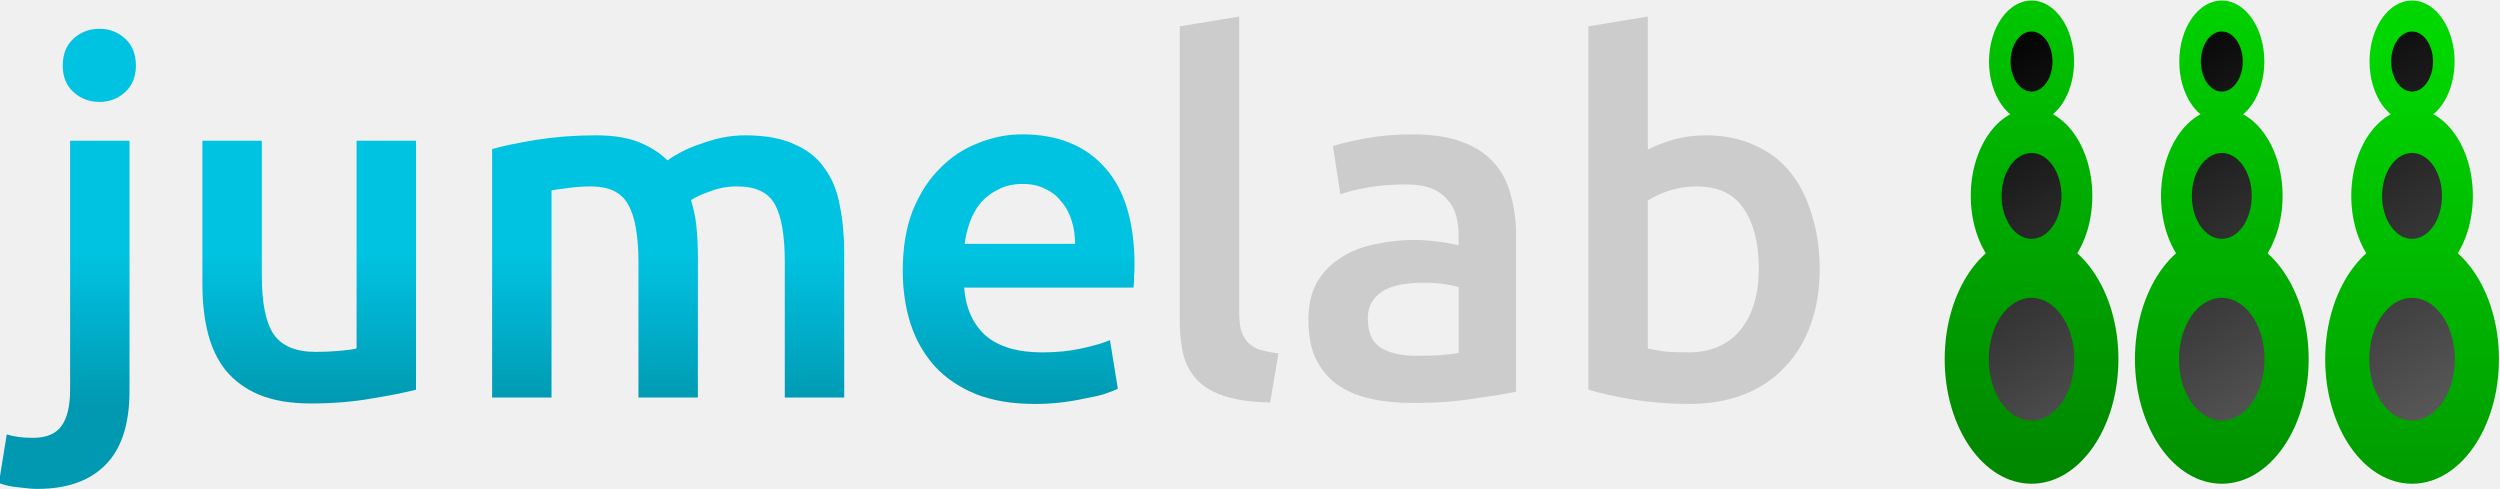
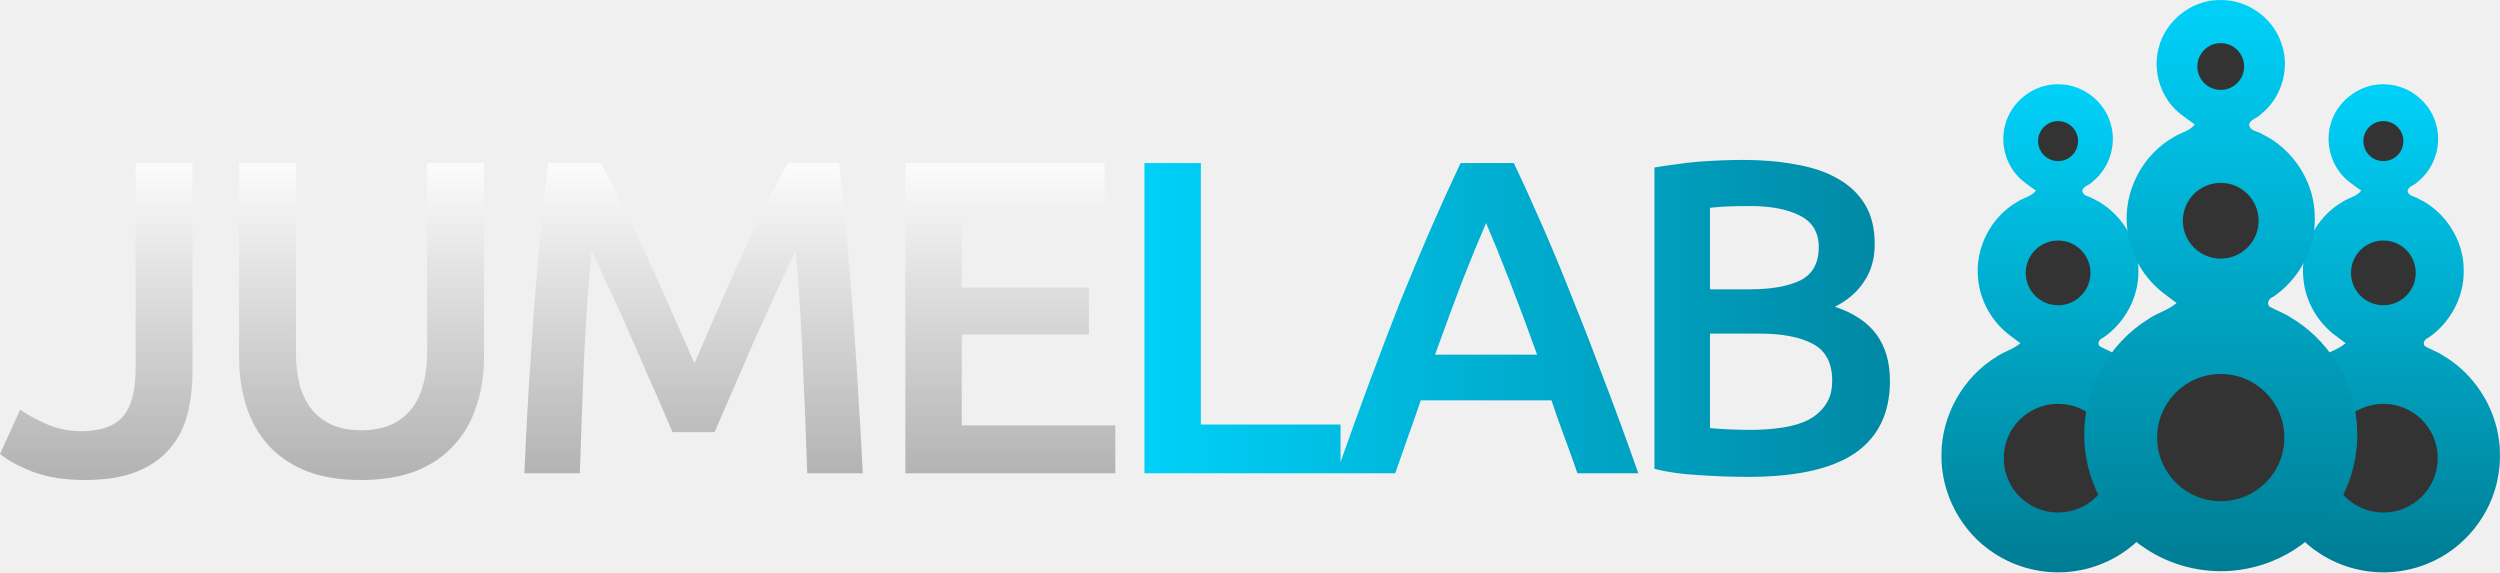
- <svg xmlns="http://www.w3.org/2000/svg" xmlns:xlink="http://www.w3.org/1999/xlink" width="453.6" height="88.706" viewBox="0 0 453.6 88.706" id="svg4736" version="1.1">
-   <defs id="defs4738">
-     <linearGradient id="linearGradient4205">
-       <stop style="stop-color:#0099b1;stop-opacity:1" offset="0" id="stop4207" />
-       <stop style="stop-color:#00c3e2;stop-opacity:1" offset="1" id="stop4209" />
+ <svg xmlns="http://www.w3.org/2000/svg" xmlns:xlink="http://www.w3.org/1999/xlink" width="300" height="68.68" viewBox="0 0 300 68.68" version="1.1" id="svg5">
+   <defs id="defs2">
+     <linearGradient id="linearGradient78252">
+       <stop style="stop-color:#b3b3b3;stop-opacity:1" offset="0" id="stop78248" />
+       <stop style="stop-color:#ffffff;stop-opacity:1" offset="1" id="stop78250" />
    </linearGradient>
-     <linearGradient id="linearGradient4199">
-       <stop style="stop-color:#0099b1;stop-opacity:1" offset="0" id="stop4201" />
-       <stop style="stop-color:#00c3e2;stop-opacity:1" offset="1" id="stop4203" />
+     <linearGradient id="linearGradient77479">
+       <stop style="stop-color:#00d6ff;stop-opacity:1" offset="0" id="stop77475" />
+       <stop style="stop-color:#0088a4;stop-opacity:1" offset="1" id="stop77477" />
    </linearGradient>
-     <linearGradient id="linearGradient4193">
-       <stop style="stop-color:#0099b1;stop-opacity:1" offset="0" id="stop4195" />
-       <stop style="stop-color:#00c3e2;stop-opacity:1" offset="1" id="stop4197" />
+     <linearGradient id="linearGradient52743">
+       <stop style="stop-color:#007d94;stop-opacity:1" offset="0" id="stop52739" />
+       <stop style="stop-color:#00d0f8;stop-opacity:1" offset="1" id="stop52741" />
    </linearGradient>
-     <linearGradient id="linearGradient5188">
-       <stop id="stop5190" offset="0" style="stop-color:#0099b1;stop-opacity:1" />
-       <stop id="stop5192" offset="1" style="stop-color:#00c3e2;stop-opacity:1" />
+     <linearGradient id="linearGradient51621">
+       <stop style="stop-color:#000000;stop-opacity:1" offset="0" id="stop51617" />
+       <stop style="stop-color:#4d4d4d;stop-opacity:1" offset="1" id="stop51619" />
    </linearGradient>
-     <linearGradient xlink:href="#linearGradient6757" id="linearGradient6818" gradientUnits="userSpaceOnUse" x1="149.137" y1="118.936" x2="149.137" y2="41.098" gradientTransform="matrix(0.9132463,0,0,0.9132463,264.4996,-65.43259)" />
-     <linearGradient id="linearGradient6757">
-       <stop style="stop-color:#008900;stop-opacity:1" offset="0" id="stop6759" />
-       <stop style="stop-color:#00d700;stop-opacity:1" offset="1" id="stop6761" />
-     </linearGradient>
-     <linearGradient xlink:href="#linearGradient6784" id="linearGradient6836" gradientUnits="userSpaceOnUse" x1="178.715" y1="46.702" x2="212.963" y2="102.745" gradientTransform="matrix(0.9132463,0,0,0.9132463,264.4996,-65.43259)" />
-     <linearGradient id="linearGradient6784">
-       <stop style="stop-color:#000000;stop-opacity:1" offset="0" id="stop6786" />
-       <stop style="stop-color:#656565;stop-opacity:1" offset="1" id="stop6788" />
-     </linearGradient>
-     <linearGradient xlink:href="#linearGradient5188" id="linearGradient6114" gradientUnits="userSpaceOnUse" gradientTransform="matrix(1.25951,0,0,1.25951,119.7845,-688.9225)" x1="225.714" y1="656.648" x2="225.714" y2="634.505" />
-     <linearGradient xlink:href="#linearGradient4205" id="linearGradient6116" gradientUnits="userSpaceOnUse" gradientTransform="matrix(1.25951,0,0,1.25951,119.7845,-688.9225)" x1="225.714" y1="656.648" x2="225.714" y2="634.505" />
-     <linearGradient xlink:href="#linearGradient4199" id="linearGradient6118" gradientUnits="userSpaceOnUse" gradientTransform="matrix(1.25951,0,0,1.25951,119.7845,-688.9225)" x1="225.714" y1="656.648" x2="225.714" y2="634.505" />
-     <linearGradient xlink:href="#linearGradient4193" id="linearGradient6120" gradientUnits="userSpaceOnUse" gradientTransform="matrix(1.25951,0,0,1.25951,119.7845,-688.9225)" x1="225.714" y1="656.648" x2="225.714" y2="634.505" />
-     <linearGradient xlink:href="#linearGradient6757" id="linearGradient6122" gradientUnits="userSpaceOnUse" gradientTransform="matrix(0.9132463,0,0,0.9132463,264.4996,-65.43259)" x1="149.137" y1="118.936" x2="149.137" y2="41.098" />
-     <linearGradient xlink:href="#linearGradient6757" id="linearGradient6124" gradientUnits="userSpaceOnUse" gradientTransform="matrix(0.9132463,0,0,0.9132463,264.4996,-65.43259)" x1="149.137" y1="118.936" x2="149.137" y2="41.098" />
-     <linearGradient xlink:href="#linearGradient6757" id="linearGradient6126" gradientUnits="userSpaceOnUse" gradientTransform="matrix(0.9132463,0,0,0.9132463,264.4996,-65.43259)" x1="149.137" y1="118.936" x2="149.137" y2="41.098" />
-     <linearGradient xlink:href="#linearGradient6757" id="linearGradient6128" gradientUnits="userSpaceOnUse" gradientTransform="matrix(0.9132463,0,0,0.9132463,264.4996,-65.43259)" x1="149.137" y1="118.936" x2="149.137" y2="41.098" />
-     <linearGradient xlink:href="#linearGradient6757" id="linearGradient6130" gradientUnits="userSpaceOnUse" gradientTransform="matrix(0.9132463,0,0,0.9132463,264.4996,-65.43259)" x1="149.137" y1="118.936" x2="149.137" y2="41.098" />
-     <linearGradient xlink:href="#linearGradient6757" id="linearGradient6132" gradientUnits="userSpaceOnUse" gradientTransform="matrix(0.9132463,0,0,0.9132463,264.4996,-65.43259)" x1="149.137" y1="118.936" x2="149.137" y2="41.098" />
-     <linearGradient xlink:href="#linearGradient6757" id="linearGradient6134" gradientUnits="userSpaceOnUse" gradientTransform="matrix(0.9132463,0,0,0.9132463,264.4996,-65.43259)" x1="149.137" y1="118.936" x2="149.137" y2="41.098" />
-     <linearGradient xlink:href="#linearGradient6757" id="linearGradient6136" gradientUnits="userSpaceOnUse" gradientTransform="matrix(0.9132463,0,0,0.9132463,264.4996,-65.43259)" x1="149.137" y1="118.936" x2="149.137" y2="41.098" />
-     <linearGradient xlink:href="#linearGradient6784" id="linearGradient6138" gradientUnits="userSpaceOnUse" gradientTransform="matrix(0.9132463,0,0,0.9132463,264.4996,-65.43259)" x1="178.715" y1="46.702" x2="212.963" y2="102.745" />
-     <linearGradient xlink:href="#linearGradient6784" id="linearGradient6140" gradientUnits="userSpaceOnUse" gradientTransform="matrix(0.9132463,0,0,0.9132463,264.4996,-65.43259)" x1="178.715" y1="46.702" x2="212.963" y2="102.745" />
-     <linearGradient xlink:href="#linearGradient6784" id="linearGradient6142" gradientUnits="userSpaceOnUse" gradientTransform="matrix(0.9132463,0,0,0.9132463,264.4996,-65.43259)" x1="178.715" y1="46.702" x2="212.963" y2="102.745" />
-     <linearGradient xlink:href="#linearGradient6784" id="linearGradient6144" gradientUnits="userSpaceOnUse" gradientTransform="matrix(0.9132463,0,0,0.9132463,264.4996,-65.43259)" x1="178.715" y1="46.702" x2="212.963" y2="102.745" />
-     <linearGradient xlink:href="#linearGradient6784" id="linearGradient6146" gradientUnits="userSpaceOnUse" gradientTransform="matrix(0.9132463,0,0,0.9132463,264.4996,-65.43259)" x1="178.715" y1="46.702" x2="212.963" y2="102.745" />
-     <linearGradient xlink:href="#linearGradient6784" id="linearGradient6148" gradientUnits="userSpaceOnUse" gradientTransform="matrix(0.9132463,0,0,0.9132463,264.4996,-65.43259)" x1="178.715" y1="46.702" x2="212.963" y2="102.745" />
-     <linearGradient xlink:href="#linearGradient6784" id="linearGradient6150" gradientUnits="userSpaceOnUse" gradientTransform="matrix(0.9132463,0,0,0.9132463,264.4996,-65.43259)" x1="178.715" y1="46.702" x2="212.963" y2="102.745" />
-     <linearGradient xlink:href="#linearGradient6784" id="linearGradient6152" gradientUnits="userSpaceOnUse" gradientTransform="matrix(0.9132463,0,0,0.9132463,264.4996,-65.43259)" x1="178.715" y1="46.702" x2="212.963" y2="102.745" />
+     <linearGradient xlink:href="#linearGradient51621" id="linearGradient51623" x1="59.803" y1="98.465" x2="59.803" y2="78.745" gradientUnits="userSpaceOnUse" />
+     <linearGradient xlink:href="#linearGradient52743" id="linearGradient67960" gradientUnits="userSpaceOnUse" x1="129.742" y1="98.147" x2="129.742" y2="79.156" gradientTransform="matrix(1.553718,0,0,1.553718,-74.22177,-48.51441)" />
+     <linearGradient xlink:href="#linearGradient52743" id="linearGradient67970" gradientUnits="userSpaceOnUse" x1="129.742" y1="98.147" x2="129.742" y2="79.156" gradientTransform="matrix(1.553718,0,0,1.553718,-54.2084,-48.51441)" />
+     <linearGradient xlink:href="#linearGradient52743" id="linearGradient67980" gradientUnits="userSpaceOnUse" x1="129.742" y1="98.147" x2="129.742" y2="79.156" gradientTransform="matrix(1.818352,0,0,1.818352,-98.53108,-74.59565)" />
+     <linearGradient xlink:href="#linearGradient78252" id="linearGradient78054" gradientUnits="userSpaceOnUse" x1="36.305" y1="98.109" x2="36.305" y2="78.19" gradientTransform="scale(3.779528)" />
+     <linearGradient xlink:href="#linearGradient77479" id="linearGradient1604" gradientUnits="userSpaceOnUse" gradientTransform="scale(3.779528)" x1="67.625" y1="89.571" x2="116.886" y2="89.571" />
  </defs>
-   <g id="layer1" transform="translate(-255.1047,-64.55536)">
-     <g id="g7492">
-       <g transform="matrix(1.453959,0,0,1.453959,27.4453,83.52371)" id="g4394">
-         <g id="g4370">
-           <path id="path5194-2-29-0" d="m 420.936,31.776 a 10.84,15.543 0 0 1 -10.84,15.543 10.84,15.543 0 0 1 -10.84,-15.543 10.84,15.543 0 0 1 10.84,-15.543 10.84,15.543 0 0 1 10.84,15.543 z" style="font-style:normal;font-variant:normal;font-weight:500;font-stretch:normal;font-size:medium;line-height:100%;font-family:Ubuntu;-inkscape-font-specification:'Ubuntu, Medium';text-align:center;letter-spacing:0px;word-spacing:0px;writing-mode:lr-tb;text-anchor:middle;opacity:1;fill:url(#linearGradient6122);fill-opacity:1;fill-rule:nonzero;stroke:#ffffff;stroke-width:0.268;stroke-linecap:butt;stroke-linejoin:miter;stroke-miterlimit:4;stroke-dasharray:0.805, 0.805;stroke-dashoffset:0;stroke-opacity:0" />
-           <path id="path5194-2-2-1-2" d="m 417.681,11.402 a 7.585,10.877 0 0 1 -7.585,10.877 7.585,10.877 0 0 1 -7.585,-10.877 7.585,10.877 0 0 1 7.585,-10.877 7.585,10.877 0 0 1 7.585,10.877 z" style="font-style:normal;font-variant:normal;font-weight:500;font-stretch:normal;font-size:medium;line-height:100%;font-family:Ubuntu;-inkscape-font-specification:'Ubuntu, Medium';text-align:center;letter-spacing:0px;word-spacing:0px;writing-mode:lr-tb;text-anchor:middle;opacity:1;fill:url(#linearGradient6124);fill-opacity:1;fill-rule:nonzero;stroke:#ffffff;stroke-width:0.188;stroke-linecap:butt;stroke-linejoin:miter;stroke-miterlimit:4;stroke-dasharray:0.563, 0.563;stroke-dashoffset:0;stroke-opacity:0" />
-           <path id="path5194-2-2-3-7-8" d="m 415.403,-5.368 a 5.307,7.612 0 0 1 -5.307,7.612 5.307,7.612 0 0 1 -5.307,-7.612 5.307,7.612 0 0 1 5.307,-7.612 5.307,7.612 0 0 1 5.307,7.612 z" style="font-style:normal;font-variant:normal;font-weight:500;font-stretch:normal;font-size:medium;line-height:100%;font-family:Ubuntu;-inkscape-font-specification:'Ubuntu, Medium';text-align:center;letter-spacing:0px;word-spacing:0px;writing-mode:lr-tb;text-anchor:middle;opacity:1;fill:url(#linearGradient6126);fill-opacity:1;fill-rule:nonzero;stroke:#ffffff;stroke-width:0.131;stroke-linecap:butt;stroke-linejoin:miter;stroke-miterlimit:4;stroke-dasharray:0.394, 0.394;stroke-dashoffset:0;stroke-opacity:0" />
-           <path id="path5194-9-2-7-0-3" d="m 415.435,31.776 a 5.339,7.655 0 0 1 -5.339,7.655 5.339,7.655 0 0 1 -5.339,-7.655 5.339,7.655 0 0 1 5.339,-7.655 5.339,7.655 0 0 1 5.339,7.655 z" style="font-style:normal;font-variant:normal;font-weight:500;font-stretch:normal;font-size:medium;line-height:100%;font-family:Ubuntu;-inkscape-font-specification:'Ubuntu, Medium';text-align:center;letter-spacing:0px;word-spacing:0px;writing-mode:lr-tb;text-anchor:middle;opacity:1;fill:url(#linearGradient6138);fill-opacity:1;fill-rule:nonzero;stroke:#ffffff;stroke-width:0.132;stroke-linecap:butt;stroke-linejoin:miter;stroke-miterlimit:4;stroke-dasharray:0.396, 0.396;stroke-dashoffset:0;stroke-opacity:0" />
-           <path id="path5194-9-2-7-5-7-1" d="m 413.832,11.402 a 3.736,5.357 0 0 1 -3.736,5.357 3.736,5.357 0 0 1 -3.736,-5.357 3.736,5.357 0 0 1 3.736,-5.357 3.736,5.357 0 0 1 3.736,5.357 z" style="font-style:normal;font-variant:normal;font-weight:500;font-stretch:normal;font-size:medium;line-height:100%;font-family:Ubuntu;-inkscape-font-specification:'Ubuntu, Medium';text-align:center;letter-spacing:0px;word-spacing:0px;writing-mode:lr-tb;text-anchor:middle;opacity:1;fill:url(#linearGradient6140);fill-opacity:1;fill-rule:nonzero;stroke:#ffffff;stroke-width:0.092;stroke-linecap:butt;stroke-linejoin:miter;stroke-miterlimit:4;stroke-dasharray:0.277, 0.277;stroke-dashoffset:0;stroke-opacity:0" />
-           <path id="path5194-9-2-7-5-6-5-3" d="m 412.71,-5.368 a 2.614,3.749 0 0 1 -2.614,3.749 2.614,3.749 0 0 1 -2.614,-3.749 2.614,3.749 0 0 1 2.614,-3.749 2.614,3.749 0 0 1 2.614,3.749 z" style="font-style:normal;font-variant:normal;font-weight:500;font-stretch:normal;font-size:medium;line-height:100%;font-family:Ubuntu;-inkscape-font-specification:'Ubuntu, Medium';text-align:center;letter-spacing:0px;word-spacing:0px;writing-mode:lr-tb;text-anchor:middle;opacity:1;fill:url(#linearGradient6142);fill-opacity:1;fill-rule:nonzero;stroke:#ffffff;stroke-width:0.065;stroke-linecap:butt;stroke-linejoin:miter;stroke-miterlimit:4;stroke-dasharray:0.194, 0.194;stroke-dashoffset:0;stroke-opacity:0" />
-         </g>
-         <g id="g4378" transform="translate(0,10.25693)">
-           <path id="path5194-2-3-3-5" d="M 444.678,21.519 A 10.84,15.543 0 0 1 433.838,37.062 10.84,15.543 0 0 1 422.999,21.519 10.84,15.543 0 0 1 433.838,5.976 10.84,15.543 0 0 1 444.678,21.519 Z" style="font-style:normal;font-variant:normal;font-weight:500;font-stretch:normal;font-size:medium;line-height:100%;font-family:Ubuntu;-inkscape-font-specification:'Ubuntu, Medium';text-align:center;letter-spacing:0px;word-spacing:0px;writing-mode:lr-tb;text-anchor:middle;opacity:1;fill:url(#linearGradient6128);fill-opacity:1;fill-rule:nonzero;stroke:#ffffff;stroke-width:0.268;stroke-linecap:butt;stroke-linejoin:miter;stroke-miterlimit:4;stroke-dasharray:0.805, 0.805;stroke-dashoffset:0;stroke-opacity:0" />
-           <path id="path5194-2-2-34-8-6" d="m 441.423,1.146 a 7.585,10.877 0 0 1 -7.585,10.877 7.585,10.877 0 0 1 -7.585,-10.877 7.585,10.877 0 0 1 7.585,-10.877 7.585,10.877 0 0 1 7.585,10.877 z" style="font-style:normal;font-variant:normal;font-weight:500;font-stretch:normal;font-size:medium;line-height:100%;font-family:Ubuntu;-inkscape-font-specification:'Ubuntu, Medium';text-align:center;letter-spacing:0px;word-spacing:0px;writing-mode:lr-tb;text-anchor:middle;opacity:1;fill:url(#linearGradient6130);fill-opacity:1;fill-rule:nonzero;stroke:#ffffff;stroke-width:0.188;stroke-linecap:butt;stroke-linejoin:miter;stroke-miterlimit:4;stroke-dasharray:0.563, 0.563;stroke-dashoffset:0;stroke-opacity:0" />
-           <path id="path5194-2-2-3-8-5-3" d="m 439.146,-15.625 a 5.307,7.612 0 0 1 -5.307,7.612 5.307,7.612 0 0 1 -5.307,-7.612 5.307,7.612 0 0 1 5.307,-7.612 5.307,7.612 0 0 1 5.307,7.612 z" style="font-style:normal;font-variant:normal;font-weight:500;font-stretch:normal;font-size:medium;line-height:100%;font-family:Ubuntu;-inkscape-font-specification:'Ubuntu, Medium';text-align:center;letter-spacing:0px;word-spacing:0px;writing-mode:lr-tb;text-anchor:middle;opacity:1;fill:url(#linearGradient6132);fill-opacity:1;fill-rule:nonzero;stroke:#ffffff;stroke-width:0.131;stroke-linecap:butt;stroke-linejoin:miter;stroke-miterlimit:4;stroke-dasharray:0.394, 0.394;stroke-dashoffset:0;stroke-opacity:0" />
-           <path id="path5194-9-2-7-8-7-2" d="m 439.177,21.519 a 5.339,7.655 0 0 1 -5.339,7.655 5.339,7.655 0 0 1 -5.339,-7.655 5.339,7.655 0 0 1 5.339,-7.655 5.339,7.655 0 0 1 5.339,7.655 z" style="font-style:normal;font-variant:normal;font-weight:500;font-stretch:normal;font-size:medium;line-height:100%;font-family:Ubuntu;-inkscape-font-specification:'Ubuntu, Medium';text-align:center;letter-spacing:0px;word-spacing:0px;writing-mode:lr-tb;text-anchor:middle;opacity:1;fill:url(#linearGradient6144);fill-opacity:1;fill-rule:nonzero;stroke:#ffffff;stroke-width:0.132;stroke-linecap:butt;stroke-linejoin:miter;stroke-miterlimit:4;stroke-dasharray:0.396, 0.396;stroke-dashoffset:0;stroke-opacity:0" />
-           <path id="path5194-9-2-7-5-1-5-4" d="m 437.574,1.146 a 3.736,5.357 0 0 1 -3.736,5.357 3.736,5.357 0 0 1 -3.736,-5.357 3.736,5.357 0 0 1 3.736,-5.357 3.736,5.357 0 0 1 3.736,5.357 z" style="font-style:normal;font-variant:normal;font-weight:500;font-stretch:normal;font-size:medium;line-height:100%;font-family:Ubuntu;-inkscape-font-specification:'Ubuntu, Medium';text-align:center;letter-spacing:0px;word-spacing:0px;writing-mode:lr-tb;text-anchor:middle;opacity:1;fill:url(#linearGradient6146);fill-opacity:1;fill-rule:nonzero;stroke:#ffffff;stroke-width:0.092;stroke-linecap:butt;stroke-linejoin:miter;stroke-miterlimit:4;stroke-dasharray:0.277, 0.277;stroke-dashoffset:0;stroke-opacity:0" />
-           <path id="path5194-9-2-7-5-6-6-7-6" d="m 436.452,-15.625 a 2.614,3.749 0 0 1 -2.614,3.749 2.614,3.749 0 0 1 -2.614,-3.749 2.614,3.749 0 0 1 2.614,-3.749 2.614,3.749 0 0 1 2.614,3.749 z" style="font-style:normal;font-variant:normal;font-weight:500;font-stretch:normal;font-size:medium;line-height:100%;font-family:Ubuntu;-inkscape-font-specification:'Ubuntu, Medium';text-align:center;letter-spacing:0px;word-spacing:0px;writing-mode:lr-tb;text-anchor:middle;opacity:1;fill:url(#linearGradient6148);fill-opacity:1;fill-rule:nonzero;stroke:#ffffff;stroke-width:0.065;stroke-linecap:butt;stroke-linejoin:miter;stroke-miterlimit:4;stroke-dasharray:0.194, 0.194;stroke-dashoffset:0;stroke-opacity:0" />
-         </g>
-         <g id="g4386" transform="translate(0,20.51384)">
-           <path id="path5194-2-3-5-2-9" d="m 468.421,11.262 a 10.84,15.543 0 0 1 -10.84,15.543 10.84,15.543 0 0 1 -10.84,-15.543 10.84,15.543 0 0 1 10.84,-15.543 10.84,15.543 0 0 1 10.84,15.543 z" style="font-style:normal;font-variant:normal;font-weight:500;font-stretch:normal;font-size:medium;line-height:100%;font-family:Ubuntu;-inkscape-font-specification:'Ubuntu, Medium';text-align:center;letter-spacing:0px;word-spacing:0px;writing-mode:lr-tb;text-anchor:middle;opacity:1;fill:url(#linearGradient6134);fill-opacity:1;fill-rule:nonzero;stroke:#ffffff;stroke-width:0.268;stroke-linecap:butt;stroke-linejoin:miter;stroke-miterlimit:4;stroke-dasharray:0.805, 0.805;stroke-dashoffset:0;stroke-opacity:0" />
-           <path id="path5194-2-2-34-3-1-8" d="m 465.166,-9.111 a 7.585,10.877 0 0 1 -7.585,10.877 7.585,10.877 0 0 1 -7.585,-10.877 7.585,10.877 0 0 1 7.585,-10.877 7.585,10.877 0 0 1 7.585,10.877 z" style="font-style:normal;font-variant:normal;font-weight:500;font-stretch:normal;font-size:medium;line-height:100%;font-family:Ubuntu;-inkscape-font-specification:'Ubuntu, Medium';text-align:center;letter-spacing:0px;word-spacing:0px;writing-mode:lr-tb;text-anchor:middle;opacity:1;fill:url(#linearGradient6136);fill-opacity:1;fill-rule:nonzero;stroke:#ffffff;stroke-width:0.188;stroke-linecap:butt;stroke-linejoin:miter;stroke-miterlimit:4;stroke-dasharray:0.563, 0.563;stroke-dashoffset:0;stroke-opacity:0" />
-           <path id="path5194-2-2-3-8-9-5-7" d="m 462.888,-25.882 a 5.307,7.612 0 0 1 -5.307,7.612 5.307,7.612 0 0 1 -5.307,-7.612 5.307,7.612 0 0 1 5.307,-7.612 5.307,7.612 0 0 1 5.307,7.612 z" style="font-style:normal;font-variant:normal;font-weight:500;font-stretch:normal;font-size:medium;line-height:100%;font-family:Ubuntu;-inkscape-font-specification:'Ubuntu, Medium';text-align:center;letter-spacing:0px;word-spacing:0px;writing-mode:lr-tb;text-anchor:middle;opacity:1;fill:url(#linearGradient6818);fill-opacity:1;fill-rule:nonzero;stroke:#ffffff;stroke-width:0.131;stroke-linecap:butt;stroke-linejoin:miter;stroke-miterlimit:4;stroke-dasharray:0.394, 0.394;stroke-dashoffset:0;stroke-opacity:0" />
-           <path id="path5194-9-2-7-8-1-4-5" d="m 462.92,11.262 a 5.339,7.655 0 0 1 -5.339,7.655 5.339,7.655 0 0 1 -5.339,-7.655 5.339,7.655 0 0 1 5.339,-7.655 5.339,7.655 0 0 1 5.339,7.655 z" style="font-style:normal;font-variant:normal;font-weight:500;font-stretch:normal;font-size:medium;line-height:100%;font-family:Ubuntu;-inkscape-font-specification:'Ubuntu, Medium';text-align:center;letter-spacing:0px;word-spacing:0px;writing-mode:lr-tb;text-anchor:middle;opacity:1;fill:url(#linearGradient6150);fill-opacity:1;fill-rule:nonzero;stroke:#ffffff;stroke-width:0.132;stroke-linecap:butt;stroke-linejoin:miter;stroke-miterlimit:4;stroke-dasharray:0.396, 0.396;stroke-dashoffset:0;stroke-opacity:0" />
-           <path id="path5194-9-2-7-5-1-8-8-1" d="m 461.316,-9.111 a 3.736,5.357 0 0 1 -3.736,5.357 3.736,5.357 0 0 1 -3.736,-5.357 3.736,5.357 0 0 1 3.736,-5.357 3.736,5.357 0 0 1 3.736,5.357 z" style="font-style:normal;font-variant:normal;font-weight:500;font-stretch:normal;font-size:medium;line-height:100%;font-family:Ubuntu;-inkscape-font-specification:'Ubuntu, Medium';text-align:center;letter-spacing:0px;word-spacing:0px;writing-mode:lr-tb;text-anchor:middle;opacity:1;fill:url(#linearGradient6152);fill-opacity:1;fill-rule:nonzero;stroke:#ffffff;stroke-width:0.092;stroke-linecap:butt;stroke-linejoin:miter;stroke-miterlimit:4;stroke-dasharray:0.277, 0.277;stroke-dashoffset:0;stroke-opacity:0" />
-           <path id="path5194-9-2-7-5-6-6-4-2-2" d="m 460.195,-25.882 a 2.614,3.749 0 0 1 -2.614,3.749 2.614,3.749 0 0 1 -2.614,-3.749 2.614,3.749 0 0 1 2.614,-3.749 2.614,3.749 0 0 1 2.614,3.749 z" style="font-style:normal;font-variant:normal;font-weight:500;font-stretch:normal;font-size:medium;line-height:100%;font-family:Ubuntu;-inkscape-font-specification:'Ubuntu, Medium';text-align:center;letter-spacing:0px;word-spacing:0px;writing-mode:lr-tb;text-anchor:middle;opacity:1;fill:url(#linearGradient6836);fill-opacity:1;fill-rule:nonzero;stroke:#ffffff;stroke-width:0.065;stroke-linecap:butt;stroke-linejoin:miter;stroke-miterlimit:4;stroke-dasharray:0.194, 0.194;stroke-dashoffset:0;stroke-opacity:0" />
+   <g id="layer1">
+     <g aria-label="JUMELAB" id="text3026" style="font-size:27.543px;line-height:1.4;letter-spacing:-1.429px;word-spacing:0px;fill:url(#linearGradient51623);fill-opacity:1;stroke-width:0.689" />
+     <g id="g77722">
+       <g id="g78657" transform="matrix(1.950437,0,0,1.950433,-1.230666,-134.56)">
+         <path id="path31619" style="font-weight:500;font-size:27.543px;line-height:1.4;font-family:Ubuntu;-inkscape-font-specification:'Ubuntu, Medium';letter-spacing:-1.429px;word-spacing:0px;fill:url(#linearGradient78054);fill-opacity:1;stroke-width:2.602" d="m 33.926,298.666 v 47.572 c 0,5.413 -1.007,9.23 -3.02,11.451 -2.013,2.221 -5.238,3.33 -9.68,3.33 -2.637,0 -5.241,-0.52 -7.809,-1.561 -2.498,-1.11 -4.615,-2.256 -6.35,-3.436 l -4.684,10.305 c 1.804,1.457 4.372,2.845 7.703,4.164 3.401,1.249 7.39,1.875 11.971,1.875 4.927,0 8.987,-0.66 12.18,-1.979 3.262,-1.319 5.829,-3.124 7.703,-5.414 1.943,-2.29 3.295,-4.962 4.059,-8.016 0.763,-3.054 1.146,-6.349 1.146,-9.889 v -48.404 z m 24.061,0 v 45.074 c 0,4.164 0.554,7.979 1.664,11.449 1.11,3.47 2.811,6.489 5.102,9.057 2.36,2.568 5.308,4.582 8.848,6.039 3.539,1.388 7.774,2.082 12.701,2.082 4.927,0 9.194,-0.694 12.803,-2.082 3.609,-1.457 6.559,-3.471 8.85,-6.039 2.36,-2.568 4.095,-5.587 5.205,-9.057 1.18,-3.47 1.77,-7.285 1.77,-11.449 v -45.074 h -13.221 v 43.824 c 0,3.262 -0.381,6.072 -1.145,8.432 -0.694,2.29 -1.735,4.164 -3.123,5.621 -1.319,1.457 -2.915,2.535 -4.789,3.229 -1.874,0.694 -3.956,1.041 -6.246,1.041 -2.29,0 -4.372,-0.347 -6.246,-1.041 -1.804,-0.694 -3.401,-1.771 -4.789,-3.229 -1.319,-1.457 -2.36,-3.331 -3.123,-5.621 -0.694,-2.36 -1.041,-5.17 -1.041,-8.432 v -43.824 z m 71.84,0 c -0.625,4.997 -1.214,10.443 -1.77,16.342 -0.555,5.899 -1.075,12.007 -1.561,18.322 -0.416,6.246 -0.834,12.561 -1.25,18.945 -0.347,6.385 -0.66,12.561 -0.938,18.529 h 12.908 c 0.278,-8.397 0.591,-17.037 0.938,-25.92 0.416,-8.883 1.006,-17.489 1.77,-25.816 0.763,1.527 1.666,3.434 2.707,5.725 1.041,2.221 2.15,4.616 3.33,7.184 1.18,2.568 2.359,5.24 3.539,8.016 1.249,2.776 2.431,5.482 3.541,8.119 1.18,2.568 2.255,4.997 3.227,7.287 0.972,2.29 1.804,4.234 2.498,5.83 h 9.785 c 0.694,-1.596 1.526,-3.506 2.498,-5.727 0.972,-2.29 2.013,-4.719 3.123,-7.287 1.18,-2.637 2.359,-5.343 3.539,-8.119 1.249,-2.776 2.465,-5.448 3.645,-8.016 1.18,-2.637 2.289,-5.066 3.33,-7.287 1.041,-2.221 1.944,-4.128 2.707,-5.725 0.763,8.328 1.319,16.933 1.666,25.816 0.416,8.883 0.763,17.523 1.041,25.92 h 12.908 c -0.278,-5.968 -0.625,-12.074 -1.041,-18.32 -0.347,-6.315 -0.764,-12.562 -1.25,-18.738 -0.416,-6.246 -0.902,-12.318 -1.457,-18.217 -0.555,-5.968 -1.145,-11.589 -1.77,-16.863 h -11.867 c -1.527,2.637 -3.228,5.863 -5.102,9.68 -1.874,3.817 -3.781,7.843 -5.725,12.076 -1.943,4.164 -3.853,8.433 -5.727,12.805 -1.874,4.303 -3.607,8.293 -5.203,11.971 -1.596,-3.678 -3.367,-7.668 -5.311,-11.971 -1.874,-4.372 -3.781,-8.641 -5.725,-12.805 -1.943,-4.233 -3.851,-8.259 -5.725,-12.076 -1.874,-3.817 -3.575,-7.043 -5.102,-9.68 z m 83.084,0 v 72.139 h 48.822 v -11.139 h -35.707 v -21.131 h 29.564 v -10.932 h -29.564 v -17.801 h 33.209 v -11.137 z" transform="scale(0.2645833)" />
+         <path id="path31627" style="font-weight:500;font-size:27.543px;line-height:1.4;font-family:Ubuntu;-inkscape-font-specification:'Ubuntu, Medium';letter-spacing:-1.429px;word-spacing:0px;fill:url(#linearGradient1604);fill-opacity:1;stroke-width:2.602" d="m 407.717,297.936 c -1.596,0 -3.297,0.036 -5.102,0.105 -1.735,0.069 -3.504,0.174 -5.309,0.312 -1.804,0.139 -3.574,0.345 -5.309,0.623 -1.735,0.208 -3.366,0.451 -4.893,0.729 v 70.059 c 2.915,0.763 6.315,1.249 10.201,1.457 3.886,0.278 7.738,0.418 11.555,0.418 11.173,0 19.468,-1.839 24.881,-5.518 5.413,-3.748 8.119,-9.334 8.119,-16.76 0,-4.372 -1.041,-7.981 -3.123,-10.826 -2.082,-2.845 -5.31,-4.998 -9.682,-6.455 2.915,-1.457 5.169,-3.399 6.766,-5.828 1.666,-2.429 2.5,-5.346 2.5,-8.746 0,-3.678 -0.764,-6.765 -2.291,-9.264 -1.527,-2.498 -3.677,-4.51 -6.453,-6.037 -2.707,-1.527 -5.934,-2.604 -9.682,-3.229 -3.748,-0.694 -7.808,-1.041 -12.18,-1.041 z m -139.205,0.73 v 72.139 h 44.67 0.924 12.715 c 0.972,-2.776 1.942,-5.552 2.914,-8.328 1.041,-2.845 2.048,-5.724 3.02,-8.639 h 30.396 c 0.972,2.915 1.977,5.759 3.018,8.535 1.041,2.776 2.048,5.586 3.02,8.432 h 14.156 c -2.707,-7.703 -5.308,-14.816 -7.807,-21.34 -2.429,-6.523 -4.822,-12.7 -7.182,-18.529 -2.29,-5.829 -4.581,-11.382 -6.871,-16.656 -2.29,-5.274 -4.649,-10.478 -7.078,-15.613 h -12.389 c -2.429,5.136 -4.788,10.339 -7.078,15.613 -2.29,5.274 -4.615,10.827 -6.975,16.656 -2.29,5.829 -4.649,12.006 -7.078,18.529 -2.149,5.772 -4.415,12.033 -6.781,18.729 v -8.734 h -32.479 v -60.793 z m 140.871,9.992 c 4.719,0 8.536,0.728 11.451,2.186 2.984,1.457 4.475,3.923 4.475,7.393 0,3.678 -1.422,6.246 -4.268,7.703 -2.845,1.388 -6.767,2.082 -11.764,2.082 h -9.264 v -18.947 c 1.11,-0.139 2.428,-0.243 3.955,-0.312 1.596,-0.069 3.401,-0.104 5.414,-0.104 z m -61.432,3.955 c 1.527,3.539 3.332,7.982 5.414,13.326 2.082,5.344 4.232,11.103 6.453,17.279 h -23.734 c 2.221,-6.176 4.337,-11.901 6.35,-17.176 2.082,-5.274 3.921,-9.752 5.518,-13.43 z m 52.062,25.713 h 11.555 c 5.274,0 9.403,0.798 12.387,2.395 2.984,1.596 4.477,4.441 4.477,8.535 0,2.29 -0.52,4.166 -1.561,5.623 -0.972,1.457 -2.326,2.637 -4.061,3.539 -1.666,0.833 -3.678,1.423 -6.037,1.77 -2.29,0.347 -4.79,0.52 -7.496,0.52 -1.388,0 -2.915,-0.034 -4.58,-0.104 -1.666,-0.069 -3.226,-0.174 -4.684,-0.312 z" transform="scale(0.2645833)" />
+         <g id="g68163">
+           <path id="path18443" style="fill:url(#linearGradient67960);fill-opacity:1;stroke:none;stroke-width:0.822;stroke-miterlimit:4;stroke-dasharray:none;stroke-opacity:1;paint-order:fill markers stroke" d="m 127.088,74.177 c -1.436,0.053 -2.757,1.127 -3.098,2.524 -0.344,1.289 0.157,2.759 1.246,3.54 0.211,0.169 0.436,0.319 0.657,0.474 -0.276,0.366 -0.756,0.429 -1.12,0.675 -1.654,0.932 -2.654,2.883 -2.438,4.77 0.129,1.383 0.881,2.68 2.001,3.498 0.194,0.154 0.398,0.296 0.598,0.444 -0.434,0.383 -1.019,0.518 -1.489,0.85 -2.048,1.258 -3.363,3.605 -3.367,6.009 -0.041,2.404 1.228,4.778 3.254,6.075 1.317,0.867 2.927,1.271 4.498,1.145 0.704,-0.058 1.461,-0.232 2.116,-0.503 2.265,-0.895 3.985,-3.022 4.376,-5.427 0.122,-0.664 0.136,-1.424 0.06,-2.066 -0.248,-2.177 -1.552,-4.201 -3.442,-5.314 -0.345,-0.231 -0.743,-0.366 -1.101,-0.564 -0.214,-0.165 -0.045,-0.459 0.168,-0.528 1.357,-0.915 2.228,-2.519 2.189,-4.163 0.009,-1.835 -1.118,-3.603 -2.77,-4.394 -0.227,-0.151 -0.646,-0.162 -0.684,-0.494 0.06,-0.295 0.427,-0.331 0.605,-0.539 1.066,-0.829 1.544,-2.328 1.131,-3.618 -0.38,-1.323 -1.642,-2.321 -3.016,-2.388 -0.125,-0.01 -0.25,-0.009 -0.375,-0.006 z" />
+           <circle style="fill:#333333;fill-opacity:1;stroke:none;stroke-width:0.957;stroke-miterlimit:4;stroke-dasharray:none;stroke-opacity:1;paint-order:fill markers stroke" id="circle18445" cx="127.254" cy="97.179" r="3.344" />
+           <circle style="fill:#333333;fill-opacity:1;stroke:none;stroke-width:0.57;stroke-miterlimit:4;stroke-dasharray:none;stroke-opacity:1;paint-order:fill markers stroke" id="circle18447" cx="127.254" cy="85.779" r="1.991" />
+           <circle style="fill:#333333;fill-opacity:1;stroke:none;stroke-width:0.352;stroke-miterlimit:4;stroke-dasharray:none;stroke-opacity:1;paint-order:fill markers stroke" id="circle18449" cx="127.254" cy="77.671" r="1.23" />
+           <path id="path18433" style="fill:url(#linearGradient67970);fill-opacity:1;stroke:none;stroke-width:0.822;stroke-miterlimit:4;stroke-dasharray:none;stroke-opacity:1;paint-order:fill markers stroke" d="m 147.101,74.177 c -1.436,0.053 -2.757,1.127 -3.098,2.524 -0.344,1.289 0.157,2.759 1.246,3.54 0.211,0.169 0.436,0.319 0.657,0.474 -0.276,0.366 -0.756,0.429 -1.12,0.675 -1.654,0.932 -2.654,2.883 -2.438,4.77 0.129,1.383 0.881,2.68 2.001,3.498 0.194,0.154 0.398,0.296 0.598,0.444 -0.434,0.383 -1.019,0.518 -1.489,0.85 -2.048,1.258 -3.363,3.605 -3.367,6.009 -0.041,2.404 1.228,4.778 3.254,6.075 1.317,0.867 2.927,1.271 4.498,1.145 0.704,-0.058 1.461,-0.232 2.116,-0.503 2.265,-0.895 3.985,-3.022 4.376,-5.427 0.122,-0.664 0.136,-1.424 0.06,-2.066 -0.248,-2.177 -1.552,-4.201 -3.442,-5.314 -0.345,-0.231 -0.743,-0.366 -1.101,-0.564 -0.214,-0.165 -0.045,-0.459 0.168,-0.528 1.357,-0.915 2.228,-2.519 2.189,-4.163 0.009,-1.835 -1.118,-3.603 -2.77,-4.394 -0.227,-0.151 -0.646,-0.162 -0.684,-0.494 0.06,-0.295 0.427,-0.331 0.605,-0.539 1.066,-0.829 1.544,-2.328 1.131,-3.618 -0.379,-1.323 -1.642,-2.321 -3.016,-2.388 -0.125,-0.01 -0.25,-0.009 -0.375,-0.006 z" />
+           <circle style="fill:#333333;fill-opacity:1;stroke:none;stroke-width:0.957;stroke-miterlimit:4;stroke-dasharray:none;stroke-opacity:1;paint-order:fill markers stroke" id="circle18435" cx="147.267" cy="97.179" r="3.344" />
+           <circle style="fill:#333333;fill-opacity:1;stroke:none;stroke-width:0.57;stroke-miterlimit:4;stroke-dasharray:none;stroke-opacity:1;paint-order:fill markers stroke" id="circle18437" cx="147.267" cy="85.779" r="1.991" />
+           <circle style="fill:#333333;fill-opacity:1;stroke:none;stroke-width:0.352;stroke-miterlimit:4;stroke-dasharray:none;stroke-opacity:1;paint-order:fill markers stroke" id="circle18439" cx="147.267" cy="77.671" r="1.23" />
+           <path id="path14096" style="fill:url(#linearGradient67980);fill-opacity:1;stroke:none;stroke-width:0.962;stroke-miterlimit:4;stroke-dasharray:none;stroke-opacity:1;paint-order:fill markers stroke" d="m 137.066,68.992 c -1.68,0.062 -3.226,1.319 -3.625,2.954 -0.403,1.508 0.184,3.229 1.458,4.143 0.247,0.198 0.51,0.373 0.769,0.554 -0.323,0.428 -0.885,0.502 -1.31,0.789 -1.935,1.091 -3.106,3.374 -2.853,5.583 0.151,1.618 1.032,3.136 2.342,4.094 0.227,0.181 0.466,0.347 0.7,0.519 -0.508,0.448 -1.193,0.606 -1.742,0.995 -2.397,1.473 -3.936,4.219 -3.94,7.033 -0.048,2.814 1.437,5.592 3.808,7.11 1.542,1.015 3.426,1.487 5.264,1.34 0.824,-0.068 1.71,-0.271 2.476,-0.588 2.651,-1.047 4.664,-3.537 5.122,-6.351 0.143,-0.777 0.159,-1.666 0.07,-2.418 -0.29,-2.548 -1.817,-4.917 -4.028,-6.219 -0.403,-0.27 -0.869,-0.429 -1.288,-0.66 -0.25,-0.193 -0.053,-0.538 0.197,-0.618 1.588,-1.071 2.608,-2.948 2.561,-4.872 0.011,-2.148 -1.308,-4.217 -3.241,-5.142 -0.265,-0.177 -0.757,-0.189 -0.8,-0.578 0.07,-0.345 0.499,-0.388 0.709,-0.63 1.247,-0.971 1.807,-2.725 1.324,-4.234 -0.444,-1.549 -1.922,-2.716 -3.53,-2.795 -0.146,-0.011 -0.293,-0.011 -0.439,-0.006 z" />
+           <circle style="fill:#333333;fill-opacity:1;stroke:none;stroke-width:1.12;stroke-miterlimit:4;stroke-dasharray:none;stroke-opacity:1;paint-order:fill markers stroke" id="path18145" cx="137.261" cy="95.912" r="3.914" />
+           <circle style="fill:#333333;fill-opacity:1;stroke:none;stroke-width:0.667;stroke-miterlimit:4;stroke-dasharray:none;stroke-opacity:1;paint-order:fill markers stroke" id="circle18227" cx="137.261" cy="82.571" r="2.33" />
+           <circle style="fill:#333333;fill-opacity:1;stroke:none;stroke-width:0.412;stroke-miterlimit:4;stroke-dasharray:none;stroke-opacity:1;paint-order:fill markers stroke" id="circle18229" cx="137.261" cy="73.082" r="1.439" />
        </g>
      </g>
-       <path d="m 261.854,153.262 q -1.158,0 -3.208,-0.267 -2.138,-0.178 -3.742,-0.802 l 1.426,-8.821 q 1.96,0.624 4.722,0.624 3.742,0 5.257,-2.227 1.515,-2.138 1.515,-6.504 V 90.091 h 10.781 v 45.351 q 0,9.088 -4.366,13.454 -4.277,4.366 -12.385,4.366 z m 17.909,-76.803 q 0,3.029 -1.96,4.811 -1.96,1.782 -4.633,1.782 -2.762,0 -4.722,-1.782 -1.96,-1.782 -1.96,-4.811 0,-3.118 1.96,-4.9 1.96,-1.782 4.722,-1.782 2.673,0 4.633,1.782 1.96,1.782 1.96,4.9 z" style="font-style:normal;font-variant:normal;font-weight:500;font-stretch:normal;font-size:medium;line-height:125%;font-family:Ubuntu;-inkscape-font-specification:'Ubuntu, Medium';text-align:start;letter-spacing:0px;word-spacing:0px;writing-mode:lr-tb;text-anchor:start;fill:url(#linearGradient6114);fill-opacity:1;stroke:none;stroke-width:1px;stroke-linecap:butt;stroke-linejoin:miter;stroke-opacity:1" id="path5614" />
-       <path d="m 330.584,135.264 q -3.118,0.802 -8.108,1.604 -4.99,0.891 -10.959,0.891 -5.613,0 -9.444,-1.604 -3.742,-1.604 -6.059,-4.455 -2.227,-2.851 -3.208,-6.771 -0.98,-4.009 -0.98,-8.732 V 90.091 h 10.781 v 24.413 q 0,7.484 2.138,10.692 2.227,3.208 7.662,3.208 1.96,0 4.099,-0.178 2.227,-0.178 3.297,-0.445 V 90.091 h 10.781 v 45.173 z" style="font-style:normal;font-variant:normal;font-weight:500;font-stretch:normal;font-size:medium;line-height:125%;font-family:Ubuntu;-inkscape-font-specification:'Ubuntu, Medium';text-align:start;letter-spacing:0px;word-spacing:0px;writing-mode:lr-tb;text-anchor:start;fill:url(#linearGradient6116);fill-opacity:1;stroke:none;stroke-width:1px;stroke-linecap:butt;stroke-linejoin:miter;stroke-opacity:1" id="path5616" />
-       <path d="m 370.944,112.187 q 0,-7.306 -1.871,-10.514 -1.782,-3.297 -6.771,-3.297 -1.782,0 -3.92,0.267 -2.138,0.267 -3.208,0.445 V 136.689 H 344.393 V 91.606 q 3.118,-0.891 8.108,-1.693 5.079,-0.802 10.692,-0.802 4.811,0 7.841,1.247 3.118,1.247 5.168,3.297 0.98,-0.713 2.495,-1.515 1.515,-0.802 3.386,-1.426 1.871,-0.713 3.92,-1.158 2.138,-0.445 4.277,-0.445 5.435,0 8.91,1.604 3.564,1.515 5.524,4.366 2.049,2.762 2.762,6.771 0.802,3.92 0.802,8.643 v 26.195 h -10.781 v -24.502 q 0,-7.306 -1.782,-10.514 -1.782,-3.297 -6.861,-3.297 -2.584,0 -4.9,0.891 -2.317,0.802 -3.475,1.604 0.713,2.227 0.98,4.722 0.267,2.495 0.267,5.346 v 25.749 h -10.781 v -24.502 z" style="font-style:normal;font-variant:normal;font-weight:500;font-stretch:normal;font-size:medium;line-height:125%;font-family:Ubuntu;-inkscape-font-specification:'Ubuntu, Medium';text-align:start;letter-spacing:0px;word-spacing:0px;writing-mode:lr-tb;text-anchor:start;fill:url(#linearGradient6118);fill-opacity:1;stroke:none;stroke-width:1px;stroke-linecap:butt;stroke-linejoin:miter;stroke-opacity:1" id="path5618" />
-       <path d="m 418.9,113.613 q 0,-6.148 1.782,-10.781 1.871,-4.633 4.9,-7.662 3.029,-3.118 6.95,-4.633 3.92,-1.604 8.019,-1.604 9.623,0 14.969,5.97 5.435,5.97 5.435,17.82 0,0.891 -0.089,2.049 0,1.069 -0.089,1.96 H 430.037 q 0.445,5.613 3.92,8.732 3.564,3.029 10.246,3.029 3.92,0 7.128,-0.713 3.297,-0.713 5.168,-1.515 l 1.426,8.821 q -0.891,0.445 -2.495,0.98 -1.515,0.445 -3.564,0.802 -1.96,0.445 -4.277,0.713 -2.317,0.267 -4.722,0.267 -6.148,0 -10.692,-1.782 -4.544,-1.871 -7.484,-5.079 -2.94,-3.297 -4.366,-7.662 -1.426,-4.455 -1.426,-9.712 z m 31.273,-4.811 q 0,-2.227 -0.624,-4.188 -0.624,-2.049 -1.871,-3.475 -1.158,-1.515 -2.94,-2.317 -1.693,-0.891 -4.099,-0.891 -2.495,0 -4.366,0.98 -1.871,0.891 -3.208,2.406 -1.247,1.515 -1.96,3.475 -0.713,1.96 -0.98,4.009 z" style="font-style:normal;font-variant:normal;font-weight:500;font-stretch:normal;font-size:medium;line-height:125%;font-family:Ubuntu;-inkscape-font-specification:'Ubuntu, Medium';text-align:start;letter-spacing:0px;word-spacing:0px;writing-mode:lr-tb;text-anchor:start;fill:url(#linearGradient6120);fill-opacity:1;stroke:none;stroke-width:1px;stroke-linecap:butt;stroke-linejoin:miter;stroke-opacity:1" id="path5620" />
-       <path d="m 485.561,137.58 q -4.811,-0.089 -8.019,-1.069 -3.118,-0.98 -4.99,-2.762 -1.871,-1.871 -2.673,-4.544 -0.713,-2.762 -0.713,-6.237 V 69.331 l 10.781,-1.782 v 53.37 q 0,1.96 0.267,3.297 0.356,1.336 1.158,2.317 0.802,0.891 2.138,1.426 1.426,0.445 3.564,0.713 z" style="font-style:normal;font-variant:normal;font-weight:500;font-stretch:normal;font-size:medium;line-height:125%;font-family:Ubuntu;-inkscape-font-specification:'Ubuntu, Medium';text-align:start;letter-spacing:0px;word-spacing:0px;writing-mode:lr-tb;text-anchor:start;fill:#cccccc;fill-opacity:1;stroke:none;stroke-width:1px;stroke-linecap:butt;stroke-linejoin:miter;stroke-opacity:1" id="path5589" />
-       <path d="m 512.191,129.116 q 4.989,0 7.573,-0.535 v -11.939 q -0.891,-0.267 -2.584,-0.535 -1.693,-0.267 -3.742,-0.267 -1.782,0 -3.653,0.267 -1.782,0.267 -3.297,0.98 -1.426,0.713 -2.317,2.049 -0.891,1.247 -0.891,3.208 0,3.831 2.406,5.346 2.406,1.426 6.504,1.426 z m -0.891,-40.183 q 5.346,0 8.999,1.336 3.653,1.336 5.791,3.742 2.227,2.406 3.118,5.881 0.98,3.386 0.98,7.484 v 28.244 q -2.495,0.535 -7.573,1.247 -4.989,0.802 -11.315,0.802 -4.188,0 -7.662,-0.802 -3.475,-0.802 -5.97,-2.584 -2.406,-1.782 -3.831,-4.633 -1.336,-2.851 -1.336,-7.039 0,-4.009 1.515,-6.771 1.604,-2.762 4.277,-4.455 2.673,-1.782 6.148,-2.495 3.564,-0.802 7.395,-0.802 1.782,0 3.742,0.267 1.96,0.178 4.188,0.713 v -1.782 q 0,-1.871 -0.445,-3.564 -0.446,-1.693 -1.604,-2.94 -1.069,-1.336 -2.94,-2.049 -1.782,-0.713 -4.544,-0.713 -3.742,0 -6.861,0.535 -3.118,0.535 -5.079,1.247 l -1.336,-8.732 q 2.049,-0.713 5.97,-1.426 3.92,-0.713 8.375,-0.713 z" style="font-style:normal;font-variant:normal;font-weight:500;font-stretch:normal;font-size:medium;line-height:125%;font-family:Ubuntu;-inkscape-font-specification:'Ubuntu, Medium';text-align:start;letter-spacing:0px;word-spacing:0px;writing-mode:lr-tb;text-anchor:start;fill:#cccccc;fill-opacity:1;stroke:none;stroke-width:1px;stroke-linecap:butt;stroke-linejoin:miter;stroke-opacity:1" id="path5591" />
-       <path d="m 574.221,113.257 q 0,-6.861 -2.762,-10.87 -2.673,-4.009 -8.553,-4.009 -2.673,0 -5.079,0.802 -2.317,0.802 -3.742,1.782 v 26.819 q 1.158,0.267 2.94,0.535 1.871,0.178 4.455,0.178 5.97,0 9.355,-4.009 3.386,-4.099 3.386,-11.226 z m 11.048,0.178 q 0,5.613 -1.693,10.157 -1.604,4.455 -4.722,7.662 -3.029,3.208 -7.395,4.9 -4.366,1.693 -9.89,1.693 -5.346,0 -10.246,-0.802 -4.811,-0.802 -8.019,-1.782 V 69.331 l 10.781,-1.782 v 24.146 q 1.871,-0.98 4.544,-1.782 2.762,-0.802 6.059,-0.802 4.9,0 8.732,1.782 3.92,1.693 6.504,4.9 2.584,3.208 3.92,7.752 1.426,4.455 1.426,9.89 z" style="font-style:normal;font-variant:normal;font-weight:500;font-stretch:normal;font-size:medium;line-height:125%;font-family:Ubuntu;-inkscape-font-specification:'Ubuntu, Medium';text-align:start;letter-spacing:0px;word-spacing:0px;writing-mode:lr-tb;text-anchor:start;fill:#cccccc;fill-opacity:1;stroke:none;stroke-width:1px;stroke-linecap:butt;stroke-linejoin:miter;stroke-opacity:1" id="path5593" />
    </g>
  </g>
</svg>
